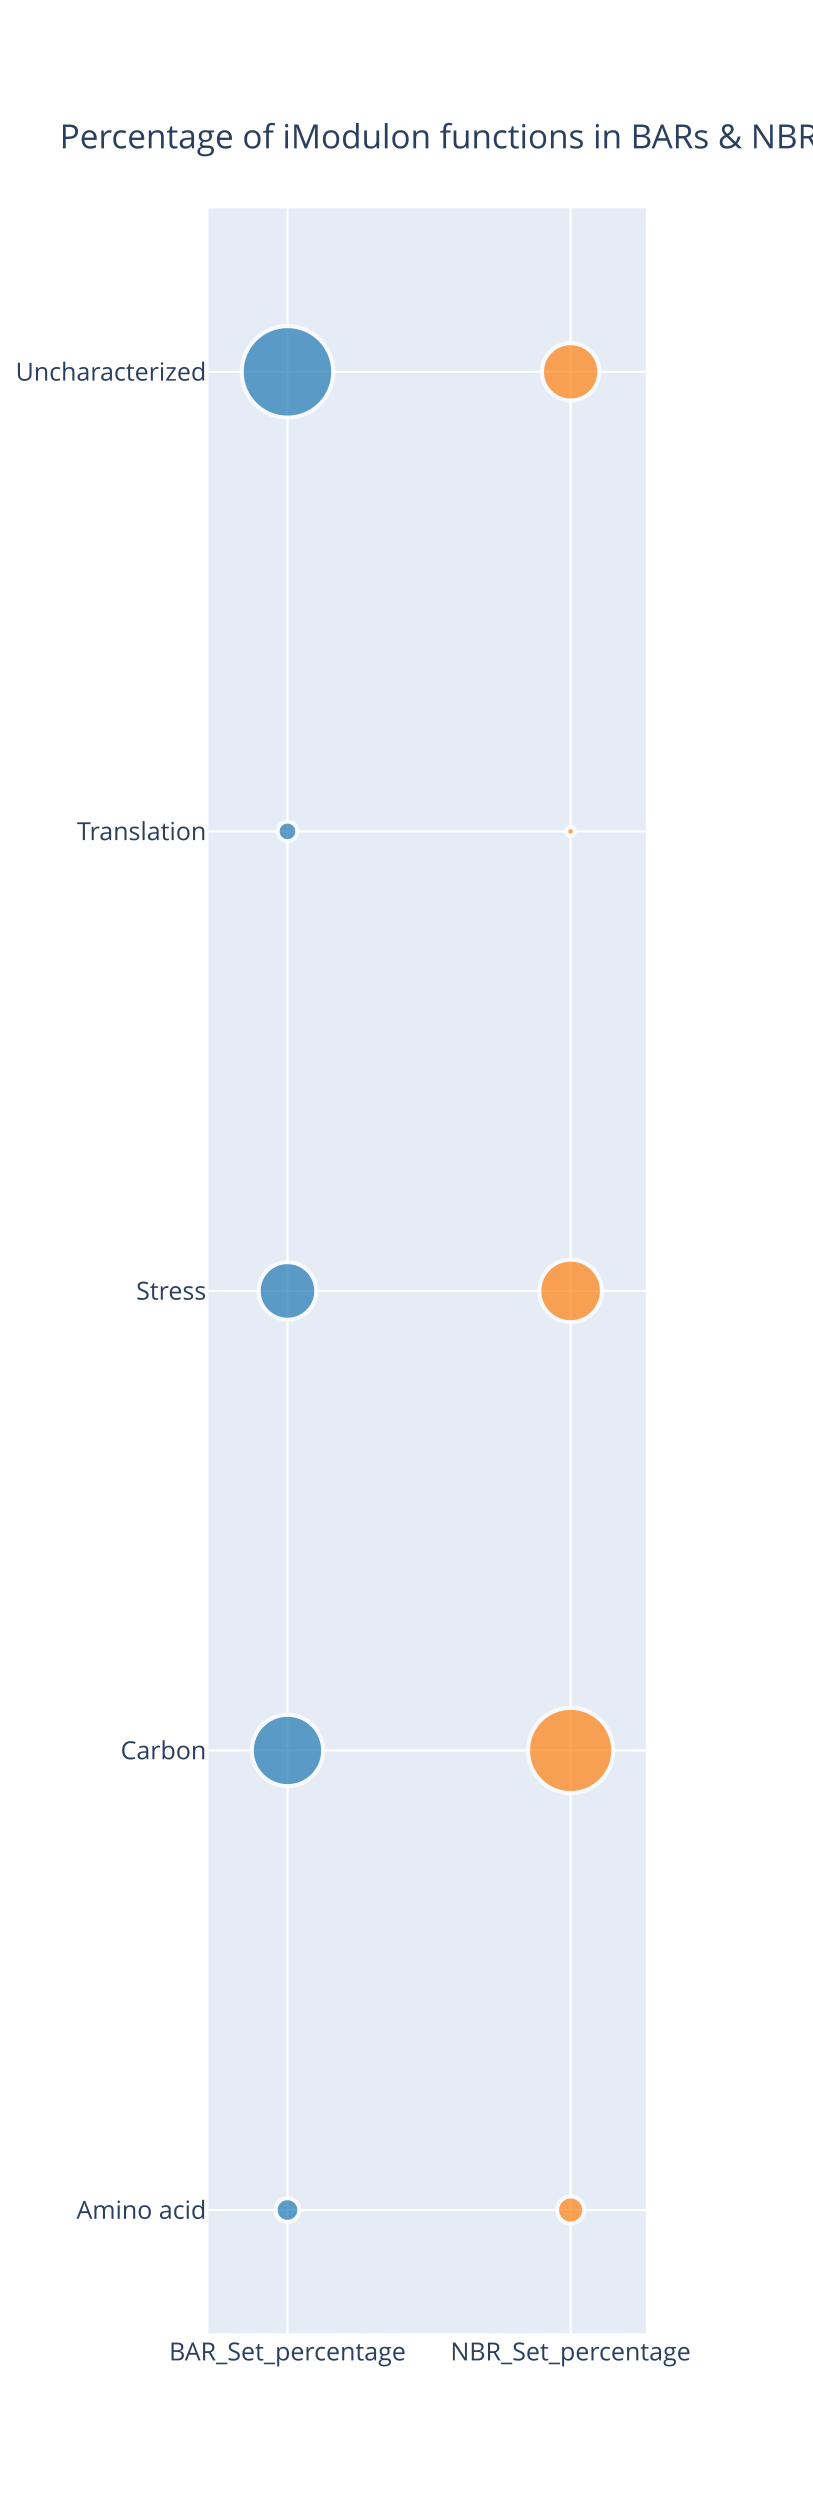
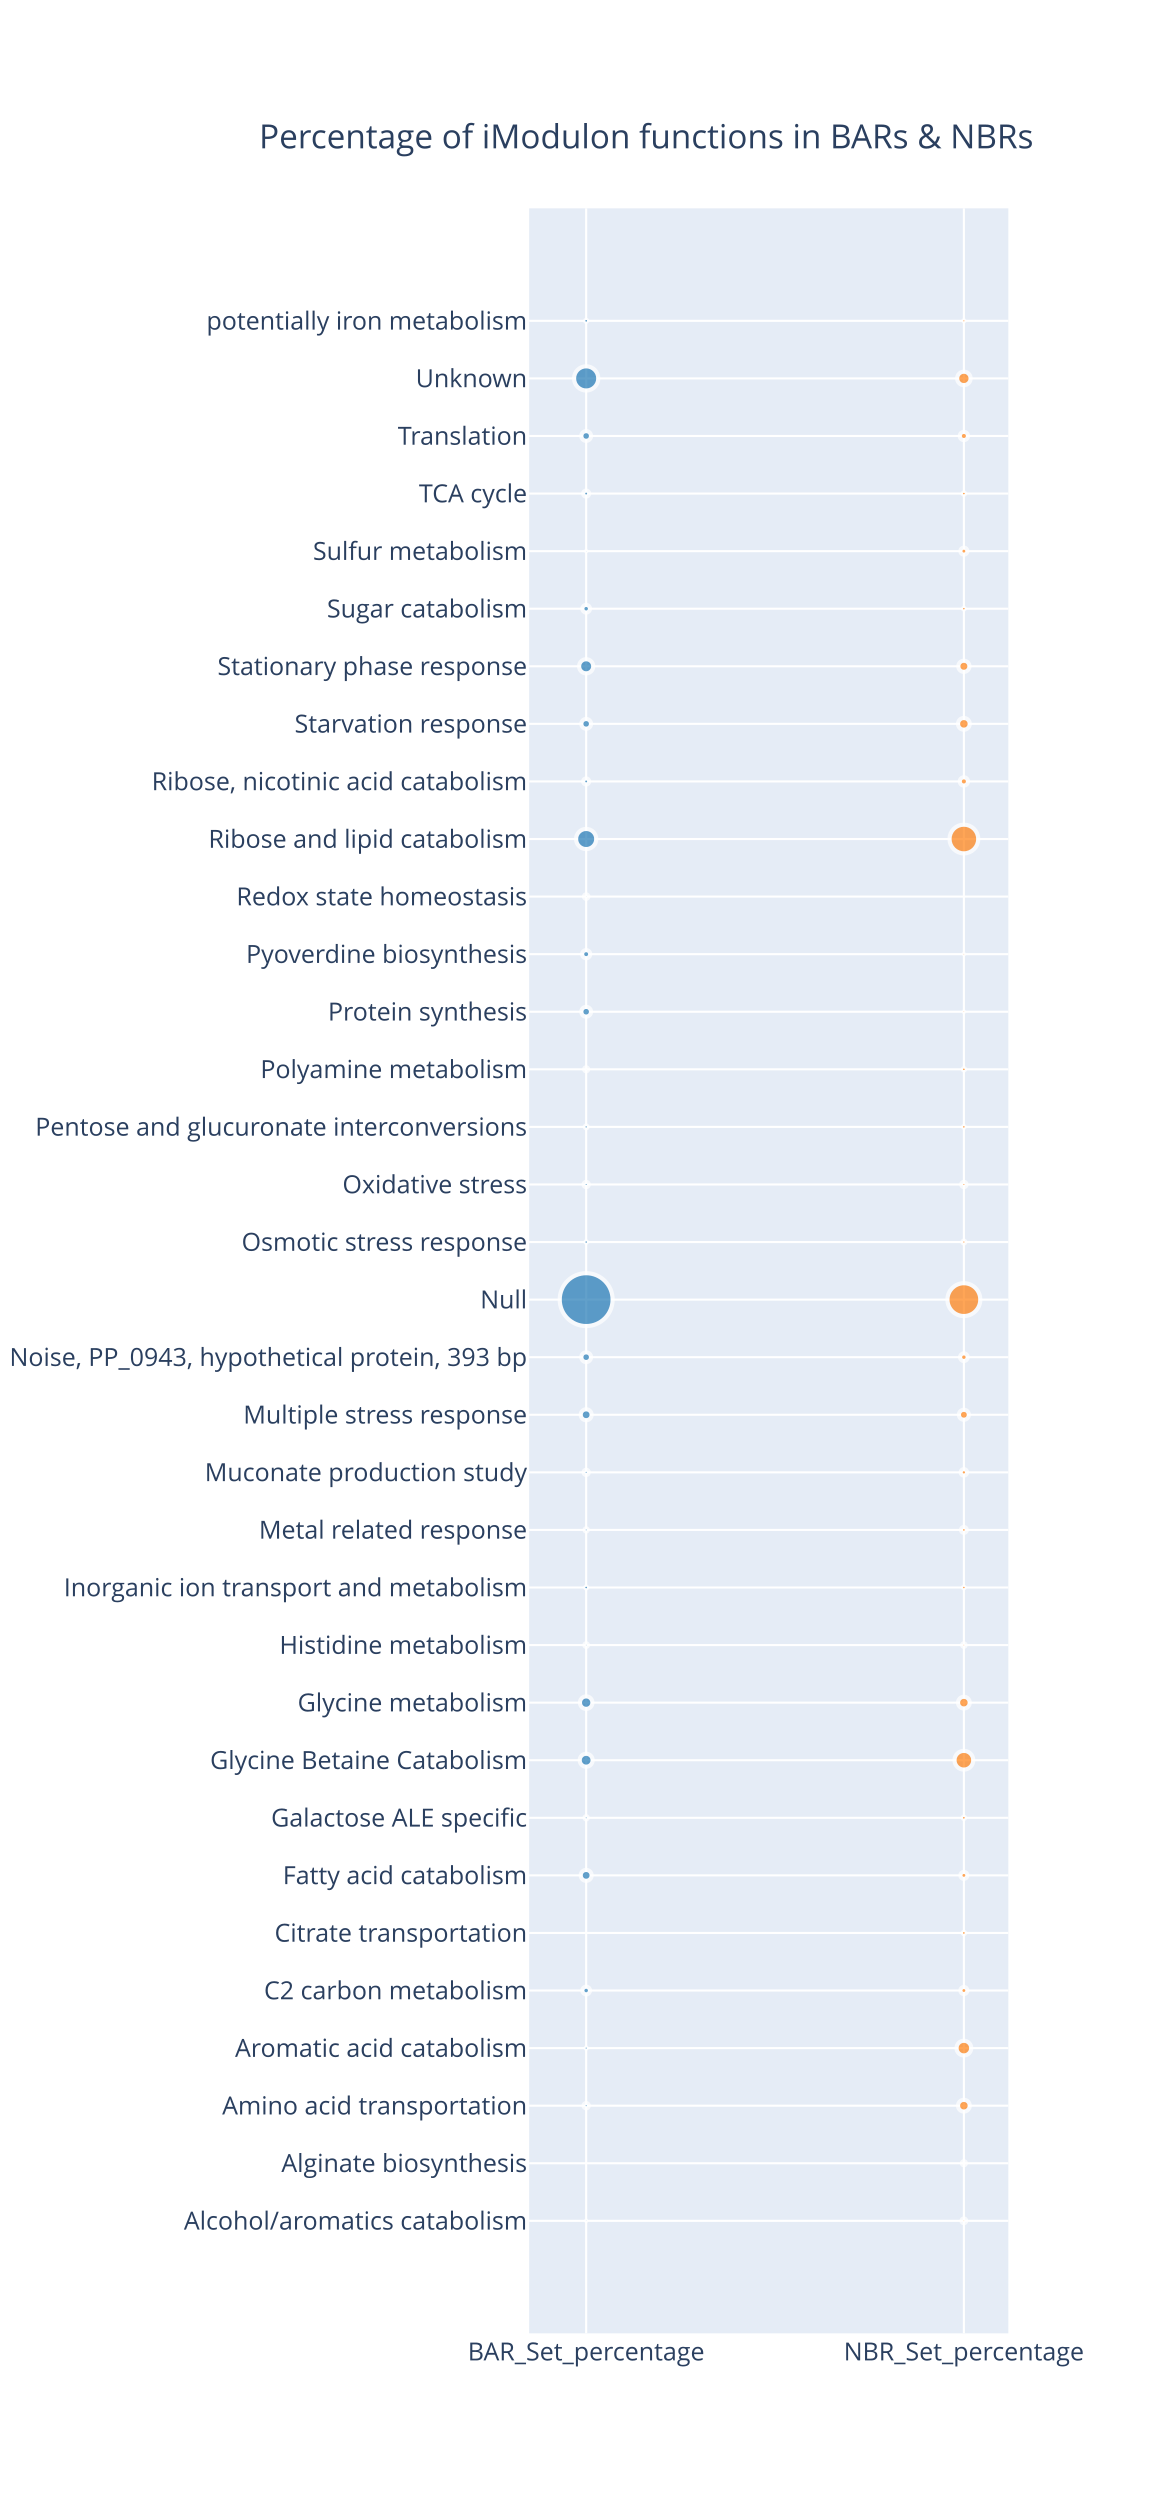
- <svg xmlns="http://www.w3.org/2000/svg" class="main-svg" width="390" height="1200" style="" viewBox="0 0 390 1200">
-   <rect x="0" y="0" width="390" height="1200" style="fill: rgb(255, 255, 255); fill-opacity: 1;" />
-   <defs id="defs-cdbde7">
+ <svg xmlns="http://www.w3.org/2000/svg" class="main-svg" width="564" height="1200" style="" viewBox="0 0 564 1200">
+   <rect x="0" y="0" width="564" height="1200" style="fill: rgb(255, 255, 255); fill-opacity: 1;" />
+   <defs id="defs-da1559">
    <g class="clips">
-       <clipPath id="clipcdbde7xyplot" class="plotclip">
-         <rect width="210" height="1020" />
+       <clipPath id="clipda1559xyplot" class="plotclip">
+         <rect width="230" height="1020" />
      </clipPath>
-       <clipPath class="axesclip" id="clipcdbde7x">
-         <rect x="100" y="0" width="210" height="1200" />
+       <clipPath class="axesclip" id="clipda1559x">
+         <rect x="254" y="0" width="230" height="1200" />
      </clipPath>
-       <clipPath class="axesclip" id="clipcdbde7y">
-         <rect x="0" y="100" width="390" height="1020" />
+       <clipPath class="axesclip" id="clipda1559y">
+         <rect x="0" y="100" width="564" height="1020" />
      </clipPath>
-       <clipPath class="axesclip" id="clipcdbde7xy">
-         <rect x="100" y="100" width="210" height="1020" />
+       <clipPath class="axesclip" id="clipda1559xy">
+         <rect x="254" y="100" width="230" height="1020" />
      </clipPath>
    </g>
    <g class="gradients" />
    <g class="patterns" />
  </defs>
  <g class="bglayer">
-     <rect class="bg" x="100" y="100" width="210" height="1020" style="fill: rgb(229, 236, 246); fill-opacity: 1; stroke-width: 0;" />
+     <rect class="bg" x="254" y="100" width="230" height="1020" style="fill: rgb(229, 236, 246); fill-opacity: 1; stroke-width: 0;" />
  </g>
  <g class="layer-below">
    <g class="imagelayer" />
    <g class="shapelayer" />
  </g>
  <g class="cartesianlayer">
    <g class="subplot xy">
      <g class="layer-subplot">
        <g class="shapelayer" />
        <g class="imagelayer" />
      </g>
      <g class="minor-gridlayer">
        <g class="x" />
        <g class="y" />
      </g>
      <g class="gridlayer">
        <g class="x">
-           <path class="xgrid crisp" transform="translate(137.99,0)" d="M0,100v1020" style="stroke: rgb(255, 255, 255); stroke-opacity: 1; stroke-width: 1px;" />
-           <path class="xgrid crisp" transform="translate(273.9,0)" d="M0,100v1020" style="stroke: rgb(255, 255, 255); stroke-opacity: 1; stroke-width: 1px;" />
+           <path class="xgrid crisp" transform="translate(281.36,0)" d="M0,100v1020" style="stroke: rgb(255, 255, 255); stroke-opacity: 1; stroke-width: 1px;" />
+           <path class="xgrid crisp" transform="translate(462.66,0)" d="M0,100v1020" style="stroke: rgb(255, 255, 255); stroke-opacity: 1; stroke-width: 1px;" />
        </g>
        <g class="y">
-           <path class="ygrid crisp" transform="translate(0,1060.82)" d="M100,0h210" style="stroke: rgb(255, 255, 255); stroke-opacity: 1; stroke-width: 1px;" />
-           <path class="ygrid crisp" transform="translate(0,840.23)" d="M100,0h210" style="stroke: rgb(255, 255, 255); stroke-opacity: 1; stroke-width: 1px;" />
-           <path class="ygrid crisp" transform="translate(0,619.65)" d="M100,0h210" style="stroke: rgb(255, 255, 255); stroke-opacity: 1; stroke-width: 1px;" />
-           <path class="ygrid crisp" transform="translate(0,399.07)" d="M100,0h210" style="stroke: rgb(255, 255, 255); stroke-opacity: 1; stroke-width: 1px;" />
-           <path class="ygrid crisp" transform="translate(0,178.49)" d="M100,0h210" style="stroke: rgb(255, 255, 255); stroke-opacity: 1; stroke-width: 1px;" />
+           <path class="ygrid crisp" transform="translate(0,1066)" d="M254,0h230" style="stroke: rgb(255, 255, 255); stroke-opacity: 1; stroke-width: 1px;" />
+           <path class="ygrid crisp" transform="translate(0,1038.36)" d="M254,0h230" style="stroke: rgb(255, 255, 255); stroke-opacity: 1; stroke-width: 1px;" />
+           <path class="ygrid crisp" transform="translate(0,1010.73)" d="M254,0h230" style="stroke: rgb(255, 255, 255); stroke-opacity: 1; stroke-width: 1px;" />
+           <path class="ygrid crisp" transform="translate(0,983.09)" d="M254,0h230" style="stroke: rgb(255, 255, 255); stroke-opacity: 1; stroke-width: 1px;" />
+           <path class="ygrid crisp" transform="translate(0,955.45)" d="M254,0h230" style="stroke: rgb(255, 255, 255); stroke-opacity: 1; stroke-width: 1px;" />
+           <path class="ygrid crisp" transform="translate(0,927.82)" d="M254,0h230" style="stroke: rgb(255, 255, 255); stroke-opacity: 1; stroke-width: 1px;" />
+           <path class="ygrid crisp" transform="translate(0,900.18)" d="M254,0h230" style="stroke: rgb(255, 255, 255); stroke-opacity: 1; stroke-width: 1px;" />
+           <path class="ygrid crisp" transform="translate(0,872.55)" d="M254,0h230" style="stroke: rgb(255, 255, 255); stroke-opacity: 1; stroke-width: 1px;" />
+           <path class="ygrid crisp" transform="translate(0,844.91)" d="M254,0h230" style="stroke: rgb(255, 255, 255); stroke-opacity: 1; stroke-width: 1px;" />
+           <path class="ygrid crisp" transform="translate(0,817.27)" d="M254,0h230" style="stroke: rgb(255, 255, 255); stroke-opacity: 1; stroke-width: 1px;" />
+           <path class="ygrid crisp" transform="translate(0,789.64)" d="M254,0h230" style="stroke: rgb(255, 255, 255); stroke-opacity: 1; stroke-width: 1px;" />
+           <path class="ygrid crisp" transform="translate(0,762)" d="M254,0h230" style="stroke: rgb(255, 255, 255); stroke-opacity: 1; stroke-width: 1px;" />
+           <path class="ygrid crisp" transform="translate(0,734.36)" d="M254,0h230" style="stroke: rgb(255, 255, 255); stroke-opacity: 1; stroke-width: 1px;" />
+           <path class="ygrid crisp" transform="translate(0,706.73)" d="M254,0h230" style="stroke: rgb(255, 255, 255); stroke-opacity: 1; stroke-width: 1px;" />
+           <path class="ygrid crisp" transform="translate(0,679.09)" d="M254,0h230" style="stroke: rgb(255, 255, 255); stroke-opacity: 1; stroke-width: 1px;" />
+           <path class="ygrid crisp" transform="translate(0,651.45)" d="M254,0h230" style="stroke: rgb(255, 255, 255); stroke-opacity: 1; stroke-width: 1px;" />
+           <path class="ygrid crisp" transform="translate(0,623.82)" d="M254,0h230" style="stroke: rgb(255, 255, 255); stroke-opacity: 1; stroke-width: 1px;" />
+           <path class="ygrid crisp" transform="translate(0,596.18)" d="M254,0h230" style="stroke: rgb(255, 255, 255); stroke-opacity: 1; stroke-width: 1px;" />
+           <path class="ygrid crisp" transform="translate(0,568.55)" d="M254,0h230" style="stroke: rgb(255, 255, 255); stroke-opacity: 1; stroke-width: 1px;" />
+           <path class="ygrid crisp" transform="translate(0,540.91)" d="M254,0h230" style="stroke: rgb(255, 255, 255); stroke-opacity: 1; stroke-width: 1px;" />
+           <path class="ygrid crisp" transform="translate(0,513.27)" d="M254,0h230" style="stroke: rgb(255, 255, 255); stroke-opacity: 1; stroke-width: 1px;" />
+           <path class="ygrid crisp" transform="translate(0,485.64)" d="M254,0h230" style="stroke: rgb(255, 255, 255); stroke-opacity: 1; stroke-width: 1px;" />
+           <path class="ygrid crisp" transform="translate(0,458)" d="M254,0h230" style="stroke: rgb(255, 255, 255); stroke-opacity: 1; stroke-width: 1px;" />
+           <path class="ygrid crisp" transform="translate(0,430.36)" d="M254,0h230" style="stroke: rgb(255, 255, 255); stroke-opacity: 1; stroke-width: 1px;" />
+           <path class="ygrid crisp" transform="translate(0,402.73)" d="M254,0h230" style="stroke: rgb(255, 255, 255); stroke-opacity: 1; stroke-width: 1px;" />
+           <path class="ygrid crisp" transform="translate(0,375.09)" d="M254,0h230" style="stroke: rgb(255, 255, 255); stroke-opacity: 1; stroke-width: 1px;" />
+           <path class="ygrid crisp" transform="translate(0,347.45)" d="M254,0h230" style="stroke: rgb(255, 255, 255); stroke-opacity: 1; stroke-width: 1px;" />
+           <path class="ygrid crisp" transform="translate(0,319.82)" d="M254,0h230" style="stroke: rgb(255, 255, 255); stroke-opacity: 1; stroke-width: 1px;" />
+           <path class="ygrid crisp" transform="translate(0,292.18)" d="M254,0h230" style="stroke: rgb(255, 255, 255); stroke-opacity: 1; stroke-width: 1px;" />
+           <path class="ygrid crisp" transform="translate(0,264.55)" d="M254,0h230" style="stroke: rgb(255, 255, 255); stroke-opacity: 1; stroke-width: 1px;" />
+           <path class="ygrid crisp" transform="translate(0,236.91)" d="M254,0h230" style="stroke: rgb(255, 255, 255); stroke-opacity: 1; stroke-width: 1px;" />
+           <path class="ygrid crisp" transform="translate(0,209.27)" d="M254,0h230" style="stroke: rgb(255, 255, 255); stroke-opacity: 1; stroke-width: 1px;" />
+           <path class="ygrid crisp" transform="translate(0,181.64)" d="M254,0h230" style="stroke: rgb(255, 255, 255); stroke-opacity: 1; stroke-width: 1px;" />
+           <path class="ygrid crisp" transform="translate(0,154)" d="M254,0h230" style="stroke: rgb(255, 255, 255); stroke-opacity: 1; stroke-width: 1px;" />
        </g>
      </g>
      <g class="zerolinelayer" />
      <path class="xlines-below" />
      <path class="ylines-below" />
      <g class="overlines-below" />
      <g class="xaxislayer-below" />
      <g class="yaxislayer-below" />
      <g class="overaxes-below" />
-       <g class="plot" transform="translate(100,100)" clip-path="url(#clipcdbde7xyplot)">
+       <g class="plot" transform="translate(254,100)" clip-path="url(#clipda1559xyplot)">
        <g class="scatterlayer mlayer">
-           <g class="trace scatter trace1f8e90" style="stroke-miterlimit: 2; opacity: 1;">
+           <g class="trace scatter trace965d4f" style="stroke-miterlimit: 2; opacity: 1;">
            <g class="fills" />
            <g class="errorbars" />
            <g class="lines" />
            <g class="points">
-               <path class="point" transform="translate(37.99,960.82)" d="M5.72,0A5.72,5.72 0 1,1 0,-5.72A5.72,5.72 0 0,1 5.72,0Z" style="opacity: 0.7; stroke-width: 2px; fill: rgb(31, 119, 180); fill-opacity: 1; stroke: rgb(255, 255, 255); stroke-opacity: 1;" />
-               <path class="point" transform="translate(37.99,740.23)" d="M17.15,0A17.15,17.15 0 1,1 0,-17.15A17.15,17.15 0 0,1 17.15,0Z" style="opacity: 0.7; stroke-width: 2px; fill: rgb(31, 119, 180); fill-opacity: 1; stroke: rgb(255, 255, 255); stroke-opacity: 1;" />
-               <path class="point" transform="translate(37.99,519.65)" d="M13.85,0A13.85,13.85 0 1,1 0,-13.85A13.85,13.85 0 0,1 13.85,0Z" style="opacity: 0.7; stroke-width: 2px; fill: rgb(31, 119, 180); fill-opacity: 1; stroke: rgb(255, 255, 255); stroke-opacity: 1;" />
-               <path class="point" transform="translate(37.99,299.07)" d="M4.75,0A4.75,4.75 0 1,1 0,-4.75A4.75,4.75 0 0,1 4.75,0Z" style="opacity: 0.7; stroke-width: 2px; fill: rgb(31, 119, 180); fill-opacity: 1; stroke: rgb(255, 255, 255); stroke-opacity: 1;" />
-               <path class="point" transform="translate(37.99,78.49)" d="M21.99,0A21.99,21.99 0 1,1 0,-21.99A21.99,21.99 0 0,1 21.99,0Z" style="opacity: 0.7; stroke-width: 2px; fill: rgb(31, 119, 180); fill-opacity: 1; stroke: rgb(255, 255, 255); stroke-opacity: 1;" />
+               <path class="point" transform="translate(27.36,966)" d="M0.1,0A0.1,0.1 0 1,1 0,-0.1A0.1,0.1 0 0,1 0.1,0Z" style="opacity: 0.7; stroke-width: 2px; fill: rgb(31, 119, 180); fill-opacity: 1; stroke: rgb(255, 255, 255); stroke-opacity: 1;" />
+               <path class="point" transform="translate(27.36,938.36)" d="M0,0A0,0 0 1,1 0,-0A0,0 0 0,1 0,0Z" style="opacity: 0.7; stroke-width: 2px; fill: rgb(31, 119, 180); fill-opacity: 1; stroke: rgb(255, 255, 255); stroke-opacity: 1;" />
+               <path class="point" transform="translate(27.36,910.73)" d="M1.26,0A1.26,1.26 0 1,1 0,-1.26A1.26,1.26 0 0,1 1.26,0Z" style="opacity: 0.7; stroke-width: 2px; fill: rgb(31, 119, 180); fill-opacity: 1; stroke: rgb(255, 255, 255); stroke-opacity: 1;" />
+               <path class="point" transform="translate(27.36,883.09)" d="M0.29,0A0.29,0.29 0 1,1 0,-0.29A0.29,0.29 0 0,1 0.29,0Z" style="opacity: 0.7; stroke-width: 2px; fill: rgb(31, 119, 180); fill-opacity: 1; stroke: rgb(255, 255, 255); stroke-opacity: 1;" />
+               <path class="point" transform="translate(27.36,855.45)" d="M1.84,0A1.84,1.84 0 1,1 0,-1.84A1.84,1.84 0 0,1 1.84,0Z" style="opacity: 0.7; stroke-width: 2px; fill: rgb(31, 119, 180); fill-opacity: 1; stroke: rgb(255, 255, 255); stroke-opacity: 1;" />
+               <path class="point" transform="translate(27.36,827.82)" d="M0,0A0,0 0 1,1 0,-0A0,0 0 0,1 0,0Z" style="opacity: 0.7; stroke-width: 2px; fill: rgb(31, 119, 180); fill-opacity: 1; stroke: rgb(255, 255, 255); stroke-opacity: 1;" />
+               <path class="point" transform="translate(27.36,800.18)" d="M2.62,0A2.62,2.62 0 1,1 0,-2.62A2.62,2.62 0 0,1 2.62,0Z" style="opacity: 0.7; stroke-width: 2px; fill: rgb(31, 119, 180); fill-opacity: 1; stroke: rgb(255, 255, 255); stroke-opacity: 1;" />
+               <path class="point" transform="translate(27.36,772.55)" d="M0.78,0A0.78,0.78 0 1,1 0,-0.78A0.78,0.78 0 0,1 0.78,0Z" style="opacity: 0.7; stroke-width: 2px; fill: rgb(31, 119, 180); fill-opacity: 1; stroke: rgb(255, 255, 255); stroke-opacity: 1;" />
+               <path class="point" transform="translate(27.36,744.91)" d="M3.1,0A3.1,3.1 0 1,1 0,-3.1A3.1,3.1 0 0,1 3.1,0Z" style="opacity: 0.7; stroke-width: 2px; fill: rgb(31, 119, 180); fill-opacity: 1; stroke: rgb(255, 255, 255); stroke-opacity: 1;" />
+               <path class="point" transform="translate(27.36,717.27)" d="M3,0A3,3 0 1,1 0,-3A3,3 0 0,1 3,0Z" style="opacity: 0.7; stroke-width: 2px; fill: rgb(31, 119, 180); fill-opacity: 1; stroke: rgb(255, 255, 255); stroke-opacity: 1;" />
+               <path class="point" transform="translate(27.36,689.64)" d="M0.87,0A0.87,0.87 0 1,1 0,-0.87A0.87,0.87 0 0,1 0.87,0Z" style="opacity: 0.7; stroke-width: 2px; fill: rgb(31, 119, 180); fill-opacity: 1; stroke: rgb(255, 255, 255); stroke-opacity: 1;" />
+               <path class="point" transform="translate(27.36,662)" d="M0.48,0A0.48,0.48 0 1,1 0,-0.48A0.48,0.48 0 0,1 0.48,0Z" style="opacity: 0.7; stroke-width: 2px; fill: rgb(31, 119, 180); fill-opacity: 1; stroke: rgb(255, 255, 255); stroke-opacity: 1;" />
+               <path class="point" transform="translate(27.36,634.36)" d="M0.78,0A0.78,0.78 0 1,1 0,-0.78A0.78,0.78 0 0,1 0.78,0Z" style="opacity: 0.7; stroke-width: 2px; fill: rgb(31, 119, 180); fill-opacity: 1; stroke: rgb(255, 255, 255); stroke-opacity: 1;" />
+               <path class="point" transform="translate(27.36,606.73)" d="M1.26,0A1.26,1.26 0 1,1 0,-1.26A1.26,1.26 0 0,1 1.26,0Z" style="opacity: 0.7; stroke-width: 2px; fill: rgb(31, 119, 180); fill-opacity: 1; stroke: rgb(255, 255, 255); stroke-opacity: 1;" />
+               <path class="point" transform="translate(27.36,579.09)" d="M2.62,0A2.62,2.62 0 1,1 0,-2.62A2.62,2.62 0 0,1 2.62,0Z" style="opacity: 0.7; stroke-width: 2px; fill: rgb(31, 119, 180); fill-opacity: 1; stroke: rgb(255, 255, 255); stroke-opacity: 1;" />
+               <path class="point" transform="translate(27.36,551.45)" d="M2.33,0A2.33,2.33 0 1,1 0,-2.33A2.33,2.33 0 0,1 2.33,0Z" style="opacity: 0.7; stroke-width: 2px; fill: rgb(31, 119, 180); fill-opacity: 1; stroke: rgb(255, 255, 255); stroke-opacity: 1;" />
+               <path class="point" transform="translate(27.36,523.82)" d="M12.69,0A12.69,12.69 0 1,1 0,-12.69A12.69,12.69 0 0,1 12.69,0Z" style="opacity: 0.7; stroke-width: 2px; fill: rgb(31, 119, 180); fill-opacity: 1; stroke: rgb(255, 255, 255); stroke-opacity: 1;" />
+               <path class="point" transform="translate(27.36,496.18)" d="M0.39,0A0.39,0.39 0 1,1 0,-0.39A0.39,0.39 0 0,1 0.39,0Z" style="opacity: 0.7; stroke-width: 2px; fill: rgb(31, 119, 180); fill-opacity: 1; stroke: rgb(255, 255, 255); stroke-opacity: 1;" />
+               <path class="point" transform="translate(27.36,468.55)" d="M1.26,0A1.26,1.26 0 1,1 0,-1.26A1.26,1.26 0 0,1 1.26,0Z" style="opacity: 0.7; stroke-width: 2px; fill: rgb(31, 119, 180); fill-opacity: 1; stroke: rgb(255, 255, 255); stroke-opacity: 1;" />
+               <path class="point" transform="translate(27.36,440.91)" d="M0.68,0A0.68,0.68 0 1,1 0,-0.68A0.68,0.68 0 0,1 0.68,0Z" style="opacity: 0.7; stroke-width: 2px; fill: rgb(31, 119, 180); fill-opacity: 1; stroke: rgb(255, 255, 255); stroke-opacity: 1;" />
+               <path class="point" transform="translate(27.36,413.27)" d="M0.97,0A0.97,0.97 0 1,1 0,-0.97A0.97,0.97 0 0,1 0.97,0Z" style="opacity: 0.7; stroke-width: 2px; fill: rgb(31, 119, 180); fill-opacity: 1; stroke: rgb(255, 255, 255); stroke-opacity: 1;" />
+               <path class="point" transform="translate(27.36,385.64)" d="M2.33,0A2.33,2.33 0 1,1 0,-2.33A2.33,2.33 0 0,1 2.33,0Z" style="opacity: 0.7; stroke-width: 2px; fill: rgb(31, 119, 180); fill-opacity: 1; stroke: rgb(255, 255, 255); stroke-opacity: 1;" />
+               <path class="point" transform="translate(27.36,358)" d="M1.94,0A1.94,1.94 0 1,1 0,-1.94A1.94,1.94 0 0,1 1.94,0Z" style="opacity: 0.7; stroke-width: 2px; fill: rgb(31, 119, 180); fill-opacity: 1; stroke: rgb(255, 255, 255); stroke-opacity: 1;" />
+               <path class="point" transform="translate(27.36,330.36)" d="M1.07,0A1.07,1.07 0 1,1 0,-1.07A1.07,1.07 0 0,1 1.07,0Z" style="opacity: 0.7; stroke-width: 2px; fill: rgb(31, 119, 180); fill-opacity: 1; stroke: rgb(255, 255, 255); stroke-opacity: 1;" />
+               <path class="point" transform="translate(27.36,302.73)" d="M4.84,0A4.84,4.84 0 1,1 0,-4.84A4.84,4.84 0 0,1 4.84,0Z" style="opacity: 0.7; stroke-width: 2px; fill: rgb(31, 119, 180); fill-opacity: 1; stroke: rgb(255, 255, 255); stroke-opacity: 1;" />
+               <path class="point" transform="translate(27.36,275.09)" d="M1.45,0A1.45,1.45 0 1,1 0,-1.45A1.45,1.45 0 0,1 1.45,0Z" style="opacity: 0.7; stroke-width: 2px; fill: rgb(31, 119, 180); fill-opacity: 1; stroke: rgb(255, 255, 255); stroke-opacity: 1;" />
+               <path class="point" transform="translate(27.36,247.45)" d="M2.33,0A2.33,2.33 0 1,1 0,-2.33A2.33,2.33 0 0,1 2.33,0Z" style="opacity: 0.7; stroke-width: 2px; fill: rgb(31, 119, 180); fill-opacity: 1; stroke: rgb(255, 255, 255); stroke-opacity: 1;" />
+               <path class="point" transform="translate(27.36,219.82)" d="M3.39,0A3.39,3.39 0 1,1 0,-3.39A3.39,3.39 0 0,1 3.39,0Z" style="opacity: 0.7; stroke-width: 2px; fill: rgb(31, 119, 180); fill-opacity: 1; stroke: rgb(255, 255, 255); stroke-opacity: 1;" />
+               <path class="point" transform="translate(27.36,192.18)" d="M1.84,0A1.84,1.84 0 1,1 0,-1.84A1.84,1.84 0 0,1 1.84,0Z" style="opacity: 0.7; stroke-width: 2px; fill: rgb(31, 119, 180); fill-opacity: 1; stroke: rgb(255, 255, 255); stroke-opacity: 1;" />
+               <path class="point" transform="translate(27.36,164.55)" d="M0.1,0A0.1,0.1 0 1,1 0,-0.1A0.1,0.1 0 0,1 0.1,0Z" style="opacity: 0.7; stroke-width: 2px; fill: rgb(31, 119, 180); fill-opacity: 1; stroke: rgb(255, 255, 255); stroke-opacity: 1;" />
+               <path class="point" transform="translate(27.36,136.91)" d="M1.45,0A1.45,1.45 0 1,1 0,-1.45A1.45,1.45 0 0,1 1.45,0Z" style="opacity: 0.7; stroke-width: 2px; fill: rgb(31, 119, 180); fill-opacity: 1; stroke: rgb(255, 255, 255); stroke-opacity: 1;" />
+               <path class="point" transform="translate(27.36,109.27)" d="M2.33,0A2.33,2.33 0 1,1 0,-2.33A2.33,2.33 0 0,1 2.33,0Z" style="opacity: 0.7; stroke-width: 2px; fill: rgb(31, 119, 180); fill-opacity: 1; stroke: rgb(255, 255, 255); stroke-opacity: 1;" />
+               <path class="point" transform="translate(27.36,81.64)" d="M5.81,0A5.81,5.81 0 1,1 0,-5.81A5.81,5.81 0 0,1 5.81,0Z" style="opacity: 0.7; stroke-width: 2px; fill: rgb(31, 119, 180); fill-opacity: 1; stroke: rgb(255, 255, 255); stroke-opacity: 1;" />
+               <path class="point" transform="translate(27.36,54)" d="M0.48,0A0.48,0.48 0 1,1 0,-0.48A0.48,0.48 0 0,1 0.48,0Z" style="opacity: 0.7; stroke-width: 2px; fill: rgb(31, 119, 180); fill-opacity: 1; stroke: rgb(255, 255, 255); stroke-opacity: 1;" />
            </g>
            <g class="text" />
          </g>
-           <g class="trace scatter tracebcd54a" style="stroke-miterlimit: 2; opacity: 1;">
+           <g class="trace scatter tracef657df" style="stroke-miterlimit: 2; opacity: 1;">
            <g class="fills" />
            <g class="errorbars" />
            <g class="lines" />
            <g class="points">
-               <path class="point" transform="translate(173.9,960.82)" d="M6.55,0A6.55,6.55 0 1,1 0,-6.55A6.55,6.55 0 0,1 6.55,0Z" style="opacity: 0.7; stroke-width: 2px; fill: rgb(255, 127, 14); fill-opacity: 1; stroke: rgb(255, 255, 255); stroke-opacity: 1;" />
-               <path class="point" transform="translate(173.9,740.23)" d="M20.48,0A20.48,20.48 0 1,1 0,-20.48A20.48,20.48 0 0,1 20.48,0Z" style="opacity: 0.7; stroke-width: 2px; fill: rgb(255, 127, 14); fill-opacity: 1; stroke: rgb(255, 255, 255); stroke-opacity: 1;" />
-               <path class="point" transform="translate(173.9,519.65)" d="M15.05,0A15.05,15.05 0 1,1 0,-15.05A15.05,15.05 0 0,1 15.05,0Z" style="opacity: 0.7; stroke-width: 2px; fill: rgb(255, 127, 14); fill-opacity: 1; stroke: rgb(255, 255, 255); stroke-opacity: 1;" />
-               <path class="point" transform="translate(173.9,299.07)" d="M2.09,0A2.09,2.09 0 1,1 0,-2.09A2.09,2.09 0 0,1 2.09,0Z" style="opacity: 0.7; stroke-width: 2px; fill: rgb(255, 127, 14); fill-opacity: 1; stroke: rgb(255, 255, 255); stroke-opacity: 1;" />
-               <path class="point" transform="translate(173.9,78.49)" d="M13.79,0A13.79,13.79 0 1,1 0,-13.79A13.79,13.79 0 0,1 13.79,0Z" style="opacity: 0.7; stroke-width: 2px; fill: rgb(255, 127, 14); fill-opacity: 1; stroke: rgb(255, 255, 255); stroke-opacity: 1;" />
+               <path class="point" transform="translate(208.66,966)" d="M1.13,0A1.13,1.13 0 1,1 0,-1.13A1.13,1.13 0 0,1 1.13,0Z" style="opacity: 0.7; stroke-width: 2px; fill: rgb(255, 127, 14); fill-opacity: 1; stroke: rgb(255, 255, 255); stroke-opacity: 1;" />
+               <path class="point" transform="translate(208.66,938.36)" d="M0.98,0A0.98,0.98 0 1,1 0,-0.98A0.98,0.98 0 0,1 0.98,0Z" style="opacity: 0.7; stroke-width: 2px; fill: rgb(255, 127, 14); fill-opacity: 1; stroke: rgb(255, 255, 255); stroke-opacity: 1;" />
+               <path class="point" transform="translate(208.66,910.73)" d="M2.81,0A2.81,2.81 0 1,1 0,-2.81A2.81,2.81 0 0,1 2.81,0Z" style="opacity: 0.7; stroke-width: 2px; fill: rgb(255, 127, 14); fill-opacity: 1; stroke: rgb(255, 255, 255); stroke-opacity: 1;" />
+               <path class="point" transform="translate(208.66,883.09)" d="M3.52,0A3.52,3.52 0 1,1 0,-3.52A3.52,3.52 0 0,1 3.52,0Z" style="opacity: 0.7; stroke-width: 2px; fill: rgb(255, 127, 14); fill-opacity: 1; stroke: rgb(255, 255, 255); stroke-opacity: 1;" />
+               <path class="point" transform="translate(208.66,855.45)" d="M1.69,0A1.69,1.69 0 1,1 0,-1.69A1.69,1.69 0 0,1 1.69,0Z" style="opacity: 0.7; stroke-width: 2px; fill: rgb(255, 127, 14); fill-opacity: 1; stroke: rgb(255, 255, 255); stroke-opacity: 1;" />
+               <path class="point" transform="translate(208.66,827.82)" d="M0.56,0A0.56,0.56 0 1,1 0,-0.56A0.56,0.56 0 0,1 0.56,0Z" style="opacity: 0.7; stroke-width: 2px; fill: rgb(255, 127, 14); fill-opacity: 1; stroke: rgb(255, 255, 255); stroke-opacity: 1;" />
+               <path class="point" transform="translate(208.66,800.18)" d="M1.69,0A1.69,1.69 0 1,1 0,-1.69A1.69,1.69 0 0,1 1.69,0Z" style="opacity: 0.7; stroke-width: 2px; fill: rgb(255, 127, 14); fill-opacity: 1; stroke: rgb(255, 255, 255); stroke-opacity: 1;" />
+               <path class="point" transform="translate(208.66,772.55)" d="M0.56,0A0.56,0.56 0 1,1 0,-0.56A0.56,0.56 0 0,1 0.56,0Z" style="opacity: 0.7; stroke-width: 2px; fill: rgb(255, 127, 14); fill-opacity: 1; stroke: rgb(255, 255, 255); stroke-opacity: 1;" />
+               <path class="point" transform="translate(208.66,744.91)" d="M4.5,0A4.5,4.5 0 1,1 0,-4.5A4.5,4.5 0 0,1 4.5,0Z" style="opacity: 0.7; stroke-width: 2px; fill: rgb(255, 127, 14); fill-opacity: 1; stroke: rgb(255, 255, 255); stroke-opacity: 1;" />
+               <path class="point" transform="translate(208.66,717.27)" d="M2.81,0A2.81,2.81 0 1,1 0,-2.81A2.81,2.81 0 0,1 2.81,0Z" style="opacity: 0.7; stroke-width: 2px; fill: rgb(255, 127, 14); fill-opacity: 1; stroke: rgb(255, 255, 255); stroke-opacity: 1;" />
+               <path class="point" transform="translate(208.66,689.64)" d="M0.84,0A0.84,0.84 0 1,1 0,-0.84A0.84,0.84 0 0,1 0.84,0Z" style="opacity: 0.7; stroke-width: 2px; fill: rgb(255, 127, 14); fill-opacity: 1; stroke: rgb(255, 255, 255); stroke-opacity: 1;" />
+               <path class="point" transform="translate(208.66,662)" d="M0.42,0A0.42,0.42 0 1,1 0,-0.42A0.42,0.42 0 0,1 0.42,0Z" style="opacity: 0.7; stroke-width: 2px; fill: rgb(255, 127, 14); fill-opacity: 1; stroke: rgb(255, 255, 255); stroke-opacity: 1;" />
+               <path class="point" transform="translate(208.66,634.36)" d="M1.41,0A1.41,1.41 0 1,1 0,-1.41A1.41,1.41 0 0,1 1.41,0Z" style="opacity: 0.7; stroke-width: 2px; fill: rgb(255, 127, 14); fill-opacity: 1; stroke: rgb(255, 255, 255); stroke-opacity: 1;" />
+               <path class="point" transform="translate(208.66,606.73)" d="M1.55,0A1.55,1.55 0 1,1 0,-1.55A1.55,1.55 0 0,1 1.55,0Z" style="opacity: 0.7; stroke-width: 2px; fill: rgb(255, 127, 14); fill-opacity: 1; stroke: rgb(255, 255, 255); stroke-opacity: 1;" />
+               <path class="point" transform="translate(208.66,579.09)" d="M2.39,0A2.39,2.39 0 1,1 0,-2.39A2.39,2.39 0 0,1 2.39,0Z" style="opacity: 0.7; stroke-width: 2px; fill: rgb(255, 127, 14); fill-opacity: 1; stroke: rgb(255, 255, 255); stroke-opacity: 1;" />
+               <path class="point" transform="translate(208.66,551.45)" d="M1.83,0A1.83,1.83 0 1,1 0,-1.83A1.83,1.83 0 0,1 1.83,0Z" style="opacity: 0.7; stroke-width: 2px; fill: rgb(255, 127, 14); fill-opacity: 1; stroke: rgb(255, 255, 255); stroke-opacity: 1;" />
+               <path class="point" transform="translate(208.66,523.82)" d="M7.88,0A7.88,7.88 0 1,1 0,-7.88A7.88,7.88 0 0,1 7.88,0Z" style="opacity: 0.7; stroke-width: 2px; fill: rgb(255, 127, 14); fill-opacity: 1; stroke: rgb(255, 255, 255); stroke-opacity: 1;" />
+               <path class="point" transform="translate(208.66,496.18)" d="M0.7,0A0.7,0.7 0 1,1 0,-0.7A0.7,0.7 0 0,1 0.7,0Z" style="opacity: 0.7; stroke-width: 2px; fill: rgb(255, 127, 14); fill-opacity: 1; stroke: rgb(255, 255, 255); stroke-opacity: 1;" />
+               <path class="point" transform="translate(208.66,468.55)" d="M1.27,0A1.27,1.27 0 1,1 0,-1.27A1.27,1.27 0 0,1 1.27,0Z" style="opacity: 0.7; stroke-width: 2px; fill: rgb(255, 127, 14); fill-opacity: 1; stroke: rgb(255, 255, 255); stroke-opacity: 1;" />
+               <path class="point" transform="translate(208.66,440.91)" d="M0.42,0A0.42,0.42 0 1,1 0,-0.42A0.42,0.42 0 0,1 0.42,0Z" style="opacity: 0.7; stroke-width: 2px; fill: rgb(255, 127, 14); fill-opacity: 1; stroke: rgb(255, 255, 255); stroke-opacity: 1;" />
+               <path class="point" transform="translate(208.66,413.27)" d="M0.56,0A0.56,0.56 0 1,1 0,-0.56A0.56,0.56 0 0,1 0.56,0Z" style="opacity: 0.7; stroke-width: 2px; fill: rgb(255, 127, 14); fill-opacity: 1; stroke: rgb(255, 255, 255); stroke-opacity: 1;" />
+               <path class="point" transform="translate(208.66,385.64)" d="M0.14,0A0.14,0.14 0 1,1 0,-0.14A0.14,0.14 0 0,1 0.14,0Z" style="opacity: 0.7; stroke-width: 2px; fill: rgb(255, 127, 14); fill-opacity: 1; stroke: rgb(255, 255, 255); stroke-opacity: 1;" />
+               <path class="point" transform="translate(208.66,358)" d="M0.14,0A0.14,0.14 0 1,1 0,-0.14A0.14,0.14 0 0,1 0.14,0Z" style="opacity: 0.7; stroke-width: 2px; fill: rgb(255, 127, 14); fill-opacity: 1; stroke: rgb(255, 255, 255); stroke-opacity: 1;" />
+               <path class="point" transform="translate(208.66,330.36)" d="M0,0A0,0 0 1,1 0,-0A0,0 0 0,1 0,0Z" style="opacity: 0.7; stroke-width: 2px; fill: rgb(255, 127, 14); fill-opacity: 1; stroke: rgb(255, 255, 255); stroke-opacity: 1;" />
+               <path class="point" transform="translate(208.66,302.73)" d="M6.89,0A6.89,6.89 0 1,1 0,-6.89A6.89,6.89 0 0,1 6.89,0Z" style="opacity: 0.7; stroke-width: 2px; fill: rgb(255, 127, 14); fill-opacity: 1; stroke: rgb(255, 255, 255); stroke-opacity: 1;" />
+               <path class="point" transform="translate(208.66,275.09)" d="M1.97,0A1.97,1.97 0 1,1 0,-1.97A1.97,1.97 0 0,1 1.97,0Z" style="opacity: 0.7; stroke-width: 2px; fill: rgb(255, 127, 14); fill-opacity: 1; stroke: rgb(255, 255, 255); stroke-opacity: 1;" />
+               <path class="point" transform="translate(208.66,247.45)" d="M2.81,0A2.81,2.81 0 1,1 0,-2.81A2.81,2.81 0 0,1 2.81,0Z" style="opacity: 0.7; stroke-width: 2px; fill: rgb(255, 127, 14); fill-opacity: 1; stroke: rgb(255, 255, 255); stroke-opacity: 1;" />
+               <path class="point" transform="translate(208.66,219.82)" d="M2.67,0A2.67,2.67 0 1,1 0,-2.67A2.67,2.67 0 0,1 2.67,0Z" style="opacity: 0.7; stroke-width: 2px; fill: rgb(255, 127, 14); fill-opacity: 1; stroke: rgb(255, 255, 255); stroke-opacity: 1;" />
+               <path class="point" transform="translate(208.66,192.18)" d="M0.42,0A0.42,0.42 0 1,1 0,-0.42A0.42,0.42 0 0,1 0.42,0Z" style="opacity: 0.7; stroke-width: 2px; fill: rgb(255, 127, 14); fill-opacity: 1; stroke: rgb(255, 255, 255); stroke-opacity: 1;" />
+               <path class="point" transform="translate(208.66,164.55)" d="M1.69,0A1.69,1.69 0 1,1 0,-1.69A1.69,1.69 0 0,1 1.69,0Z" style="opacity: 0.7; stroke-width: 2px; fill: rgb(255, 127, 14); fill-opacity: 1; stroke: rgb(255, 255, 255); stroke-opacity: 1;" />
+               <path class="point" transform="translate(208.66,136.91)" d="M0.56,0A0.56,0.56 0 1,1 0,-0.56A0.56,0.56 0 0,1 0.56,0Z" style="opacity: 0.7; stroke-width: 2px; fill: rgb(255, 127, 14); fill-opacity: 1; stroke: rgb(255, 255, 255); stroke-opacity: 1;" />
+               <path class="point" transform="translate(208.66,109.27)" d="M1.97,0A1.97,1.97 0 1,1 0,-1.97A1.97,1.97 0 0,1 1.97,0Z" style="opacity: 0.7; stroke-width: 2px; fill: rgb(255, 127, 14); fill-opacity: 1; stroke: rgb(255, 255, 255); stroke-opacity: 1;" />
+               <path class="point" transform="translate(208.66,81.64)" d="M3.23,0A3.23,3.23 0 1,1 0,-3.23A3.23,3.23 0 0,1 3.23,0Z" style="opacity: 0.7; stroke-width: 2px; fill: rgb(255, 127, 14); fill-opacity: 1; stroke: rgb(255, 255, 255); stroke-opacity: 1;" />
+               <path class="point" transform="translate(208.66,54)" d="M0.28,0A0.28,0.28 0 1,1 0,-0.28A0.28,0.28 0 0,1 0.28,0Z" style="opacity: 0.7; stroke-width: 2px; fill: rgb(255, 127, 14); fill-opacity: 1; stroke: rgb(255, 255, 255); stroke-opacity: 1;" />
            </g>
            <g class="text" />
          </g>
        </g>
      </g>
      <g class="overplot" />
      <path class="xlines-above crisp" d="M0,0" style="fill: none;" />
      <path class="ylines-above crisp" d="M0,0" style="fill: none;" />
      <g class="overlines-above" />
      <g class="xaxislayer-above">
        <g class="xtick">
-           <text text-anchor="middle" x="0" y="1133" transform="translate(137.99,0)" style="font-family: 'Open Sans', verdana, arial, sans-serif; font-size: 12px; fill: rgb(42, 63, 95); fill-opacity: 1; white-space: pre; opacity: 1;">BAR_Set_percentage</text>
+           <text text-anchor="middle" x="0" y="1133" transform="translate(281.36,0)" style="font-family: 'Open Sans', verdana, arial, sans-serif; font-size: 12px; fill: rgb(42, 63, 95); fill-opacity: 1; white-space: pre; opacity: 1;">BAR_Set_percentage</text>
        </g>
        <g class="xtick">
-           <text text-anchor="middle" x="0" y="1133" transform="translate(273.9,0)" style="font-family: 'Open Sans', verdana, arial, sans-serif; font-size: 12px; fill: rgb(42, 63, 95); fill-opacity: 1; white-space: pre; opacity: 1;">NBR_Set_percentage</text>
+           <text text-anchor="middle" x="0" y="1133" transform="translate(462.66,0)" style="font-family: 'Open Sans', verdana, arial, sans-serif; font-size: 12px; fill: rgb(42, 63, 95); fill-opacity: 1; white-space: pre; opacity: 1;">NBR_Set_percentage</text>
        </g>
      </g>
      <g class="yaxislayer-above">
        <g class="ytick">
-           <text text-anchor="end" x="99" y="4.2" transform="translate(0,1060.82)" style="font-family: 'Open Sans', verdana, arial, sans-serif; font-size: 12px; fill: rgb(42, 63, 95); fill-opacity: 1; white-space: pre; opacity: 1;">Amino acid</text>
-         </g>
-         <g class="ytick">
-           <text text-anchor="end" x="99" y="4.2" transform="translate(0,840.23)" style="font-family: 'Open Sans', verdana, arial, sans-serif; font-size: 12px; fill: rgb(42, 63, 95); fill-opacity: 1; white-space: pre; opacity: 1;">Carbon</text>
-         </g>
-         <g class="ytick">
-           <text text-anchor="end" x="99" y="4.2" transform="translate(0,619.65)" style="font-family: 'Open Sans', verdana, arial, sans-serif; font-size: 12px; fill: rgb(42, 63, 95); fill-opacity: 1; white-space: pre; opacity: 1;">Stress</text>
-         </g>
-         <g class="ytick">
-           <text text-anchor="end" x="99" y="4.2" transform="translate(0,399.07)" style="font-family: 'Open Sans', verdana, arial, sans-serif; font-size: 12px; fill: rgb(42, 63, 95); fill-opacity: 1; white-space: pre; opacity: 1;">Translation</text>
-         </g>
-         <g class="ytick">
-           <text text-anchor="end" x="99" y="4.2" transform="translate(0,178.49)" style="font-family: 'Open Sans', verdana, arial, sans-serif; font-size: 12px; fill: rgb(42, 63, 95); fill-opacity: 1; white-space: pre; opacity: 1;">Uncharacterized</text>
+           <text text-anchor="end" x="253" y="4.2" transform="translate(0,1066)" style="font-family: 'Open Sans', verdana, arial, sans-serif; font-size: 12px; fill: rgb(42, 63, 95); fill-opacity: 1; white-space: pre; opacity: 1;">Alcohol/aromatics catabolism</text>
+         </g>
+         <g class="ytick">
+           <text text-anchor="end" x="253" y="4.2" transform="translate(0,1038.36)" style="font-family: 'Open Sans', verdana, arial, sans-serif; font-size: 12px; fill: rgb(42, 63, 95); fill-opacity: 1; white-space: pre; opacity: 1;">Alginate biosynthesis</text>
+         </g>
+         <g class="ytick">
+           <text text-anchor="end" x="253" y="4.2" transform="translate(0,1010.73)" style="font-family: 'Open Sans', verdana, arial, sans-serif; font-size: 12px; fill: rgb(42, 63, 95); fill-opacity: 1; white-space: pre; opacity: 1;">Amino acid transportation</text>
+         </g>
+         <g class="ytick">
+           <text text-anchor="end" x="253" y="4.2" transform="translate(0,983.09)" style="font-family: 'Open Sans', verdana, arial, sans-serif; font-size: 12px; fill: rgb(42, 63, 95); fill-opacity: 1; white-space: pre; opacity: 1;">Aromatic acid catabolism</text>
+         </g>
+         <g class="ytick">
+           <text text-anchor="end" x="253" y="4.2" transform="translate(0,955.45)" style="font-family: 'Open Sans', verdana, arial, sans-serif; font-size: 12px; fill: rgb(42, 63, 95); fill-opacity: 1; white-space: pre; opacity: 1;">C2 carbon metabolism</text>
+         </g>
+         <g class="ytick">
+           <text text-anchor="end" x="253" y="4.2" transform="translate(0,927.82)" style="font-family: 'Open Sans', verdana, arial, sans-serif; font-size: 12px; fill: rgb(42, 63, 95); fill-opacity: 1; white-space: pre; opacity: 1;">Citrate transportation</text>
+         </g>
+         <g class="ytick">
+           <text text-anchor="end" x="253" y="4.2" transform="translate(0,900.18)" style="font-family: 'Open Sans', verdana, arial, sans-serif; font-size: 12px; fill: rgb(42, 63, 95); fill-opacity: 1; white-space: pre; opacity: 1;">Fatty acid catabolism</text>
+         </g>
+         <g class="ytick">
+           <text text-anchor="end" x="253" y="4.2" transform="translate(0,872.55)" style="font-family: 'Open Sans', verdana, arial, sans-serif; font-size: 12px; fill: rgb(42, 63, 95); fill-opacity: 1; white-space: pre; opacity: 1;">Galactose ALE specific</text>
+         </g>
+         <g class="ytick">
+           <text text-anchor="end" x="253" y="4.2" transform="translate(0,844.91)" style="font-family: 'Open Sans', verdana, arial, sans-serif; font-size: 12px; fill: rgb(42, 63, 95); fill-opacity: 1; white-space: pre; opacity: 1;">Glycine Betaine Catabolism</text>
+         </g>
+         <g class="ytick">
+           <text text-anchor="end" x="253" y="4.2" transform="translate(0,817.27)" style="font-family: 'Open Sans', verdana, arial, sans-serif; font-size: 12px; fill: rgb(42, 63, 95); fill-opacity: 1; white-space: pre; opacity: 1;">Glycine metabolism</text>
+         </g>
+         <g class="ytick">
+           <text text-anchor="end" x="253" y="4.2" transform="translate(0,789.64)" style="font-family: 'Open Sans', verdana, arial, sans-serif; font-size: 12px; fill: rgb(42, 63, 95); fill-opacity: 1; white-space: pre; opacity: 1;">Histidine metabolism</text>
+         </g>
+         <g class="ytick">
+           <text text-anchor="end" x="253" y="4.2" transform="translate(0,762)" style="font-family: 'Open Sans', verdana, arial, sans-serif; font-size: 12px; fill: rgb(42, 63, 95); fill-opacity: 1; white-space: pre; opacity: 1;">Inorganic ion transport and metabolism</text>
+         </g>
+         <g class="ytick">
+           <text text-anchor="end" x="253" y="4.2" transform="translate(0,734.36)" style="font-family: 'Open Sans', verdana, arial, sans-serif; font-size: 12px; fill: rgb(42, 63, 95); fill-opacity: 1; white-space: pre; opacity: 1;">Metal related response</text>
+         </g>
+         <g class="ytick">
+           <text text-anchor="end" x="253" y="4.2" transform="translate(0,706.73)" style="font-family: 'Open Sans', verdana, arial, sans-serif; font-size: 12px; fill: rgb(42, 63, 95); fill-opacity: 1; white-space: pre; opacity: 1;">Muconate production study</text>
+         </g>
+         <g class="ytick">
+           <text text-anchor="end" x="253" y="4.2" transform="translate(0,679.09)" style="font-family: 'Open Sans', verdana, arial, sans-serif; font-size: 12px; fill: rgb(42, 63, 95); fill-opacity: 1; white-space: pre; opacity: 1;">Multiple stress response</text>
+         </g>
+         <g class="ytick">
+           <text text-anchor="end" x="253" y="4.2" transform="translate(0,651.45)" style="font-family: 'Open Sans', verdana, arial, sans-serif; font-size: 12px; fill: rgb(42, 63, 95); fill-opacity: 1; white-space: pre; opacity: 1;">Noise, PP_0943, hypothetical protein, 393 bp</text>
+         </g>
+         <g class="ytick">
+           <text text-anchor="end" x="253" y="4.2" transform="translate(0,623.82)" style="font-family: 'Open Sans', verdana, arial, sans-serif; font-size: 12px; fill: rgb(42, 63, 95); fill-opacity: 1; white-space: pre; opacity: 1;">Null</text>
+         </g>
+         <g class="ytick">
+           <text text-anchor="end" x="253" y="4.2" transform="translate(0,596.18)" style="font-family: 'Open Sans', verdana, arial, sans-serif; font-size: 12px; fill: rgb(42, 63, 95); fill-opacity: 1; white-space: pre; opacity: 1;">Osmotic stress response</text>
+         </g>
+         <g class="ytick">
+           <text text-anchor="end" x="253" y="4.2" transform="translate(0,568.55)" style="font-family: 'Open Sans', verdana, arial, sans-serif; font-size: 12px; fill: rgb(42, 63, 95); fill-opacity: 1; white-space: pre; opacity: 1;">Oxidative stress</text>
+         </g>
+         <g class="ytick">
+           <text text-anchor="end" x="253" y="4.2" transform="translate(0,540.91)" style="font-family: 'Open Sans', verdana, arial, sans-serif; font-size: 12px; fill: rgb(42, 63, 95); fill-opacity: 1; white-space: pre; opacity: 1;">Pentose and glucuronate interconversions</text>
+         </g>
+         <g class="ytick">
+           <text text-anchor="end" x="253" y="4.2" transform="translate(0,513.27)" style="font-family: 'Open Sans', verdana, arial, sans-serif; font-size: 12px; fill: rgb(42, 63, 95); fill-opacity: 1; white-space: pre; opacity: 1;">Polyamine metabolism</text>
+         </g>
+         <g class="ytick">
+           <text text-anchor="end" x="253" y="4.2" transform="translate(0,485.64)" style="font-family: 'Open Sans', verdana, arial, sans-serif; font-size: 12px; fill: rgb(42, 63, 95); fill-opacity: 1; white-space: pre; opacity: 1;">Protein synthesis</text>
+         </g>
+         <g class="ytick">
+           <text text-anchor="end" x="253" y="4.2" transform="translate(0,458)" style="font-family: 'Open Sans', verdana, arial, sans-serif; font-size: 12px; fill: rgb(42, 63, 95); fill-opacity: 1; white-space: pre; opacity: 1;">Pyoverdine biosynthesis</text>
+         </g>
+         <g class="ytick">
+           <text text-anchor="end" x="253" y="4.2" transform="translate(0,430.36)" style="font-family: 'Open Sans', verdana, arial, sans-serif; font-size: 12px; fill: rgb(42, 63, 95); fill-opacity: 1; white-space: pre; opacity: 1;">Redox state homeostasis</text>
+         </g>
+         <g class="ytick">
+           <text text-anchor="end" x="253" y="4.2" transform="translate(0,402.73)" style="font-family: 'Open Sans', verdana, arial, sans-serif; font-size: 12px; fill: rgb(42, 63, 95); fill-opacity: 1; white-space: pre; opacity: 1;">Ribose and lipid catabolism</text>
+         </g>
+         <g class="ytick">
+           <text text-anchor="end" x="253" y="4.2" transform="translate(0,375.09)" style="font-family: 'Open Sans', verdana, arial, sans-serif; font-size: 12px; fill: rgb(42, 63, 95); fill-opacity: 1; white-space: pre; opacity: 1;">Ribose, nicotinic acid catabolism</text>
+         </g>
+         <g class="ytick">
+           <text text-anchor="end" x="253" y="4.2" transform="translate(0,347.45)" style="font-family: 'Open Sans', verdana, arial, sans-serif; font-size: 12px; fill: rgb(42, 63, 95); fill-opacity: 1; white-space: pre; opacity: 1;">Starvation response</text>
+         </g>
+         <g class="ytick">
+           <text text-anchor="end" x="253" y="4.2" transform="translate(0,319.82)" style="font-family: 'Open Sans', verdana, arial, sans-serif; font-size: 12px; fill: rgb(42, 63, 95); fill-opacity: 1; white-space: pre; opacity: 1;">Stationary phase response</text>
+         </g>
+         <g class="ytick">
+           <text text-anchor="end" x="253" y="4.2" transform="translate(0,292.18)" style="font-family: 'Open Sans', verdana, arial, sans-serif; font-size: 12px; fill: rgb(42, 63, 95); fill-opacity: 1; white-space: pre; opacity: 1;">Sugar catabolism</text>
+         </g>
+         <g class="ytick">
+           <text text-anchor="end" x="253" y="4.2" transform="translate(0,264.55)" style="font-family: 'Open Sans', verdana, arial, sans-serif; font-size: 12px; fill: rgb(42, 63, 95); fill-opacity: 1; white-space: pre; opacity: 1;">Sulfur metabolism</text>
+         </g>
+         <g class="ytick">
+           <text text-anchor="end" x="253" y="4.2" transform="translate(0,236.91)" style="font-family: 'Open Sans', verdana, arial, sans-serif; font-size: 12px; fill: rgb(42, 63, 95); fill-opacity: 1; white-space: pre; opacity: 1;">TCA cycle</text>
+         </g>
+         <g class="ytick">
+           <text text-anchor="end" x="253" y="4.2" transform="translate(0,209.27)" style="font-family: 'Open Sans', verdana, arial, sans-serif; font-size: 12px; fill: rgb(42, 63, 95); fill-opacity: 1; white-space: pre; opacity: 1;">Translation</text>
+         </g>
+         <g class="ytick">
+           <text text-anchor="end" x="253" y="4.2" transform="translate(0,181.64)" style="font-family: 'Open Sans', verdana, arial, sans-serif; font-size: 12px; fill: rgb(42, 63, 95); fill-opacity: 1; white-space: pre; opacity: 1;">Unknown</text>
+         </g>
+         <g class="ytick">
+           <text text-anchor="end" x="253" y="4.2" transform="translate(0,154)" style="font-family: 'Open Sans', verdana, arial, sans-serif; font-size: 12px; fill: rgb(42, 63, 95); fill-opacity: 1; white-space: pre; opacity: 1;">potentially iron metabolism</text>
        </g>
      </g>
      <g class="overaxes-above" />
    </g>
  </g>
  <g class="polarlayer" />
  <g class="smithlayer" />
  <g class="ternarylayer" />
  <g class="geolayer" />
  <g class="funnelarealayer" />
  <g class="pielayer" />
  <g class="iciclelayer" />
  <g class="treemaplayer" />
  <g class="sunburstlayer" />
  <g class="glimages" />
-   <defs id="topdefs-cdbde7">
+   <defs id="topdefs-da1559">
    <g class="clips" />
  </defs>
  <g class="layer-above">
    <g class="imagelayer" />
    <g class="shapelayer" />
  </g>
  <g class="infolayer">
    <g class="g-gtitle">
-       <text class="gtitle" x="214.5" y="60" text-anchor="middle" dy="0.7em" style="font-family: 'Open Sans', verdana, arial, sans-serif; font-size: 16px; fill: rgb(42, 63, 95); opacity: 1; font-weight: normal; white-space: pre;">Percentage of iModulon functions in BARs &amp; NBRs</text>
+       <text class="gtitle" x="310.2" y="60" text-anchor="middle" dy="0.7em" style="font-family: 'Open Sans', verdana, arial, sans-serif; font-size: 16px; fill: rgb(42, 63, 95); opacity: 1; font-weight: normal; white-space: pre;">Percentage of iModulon functions in BARs &amp; NBRs</text>
    </g>
    <g class="g-xtitle" />
    <g class="g-ytitle" />
  </g>
</svg>
